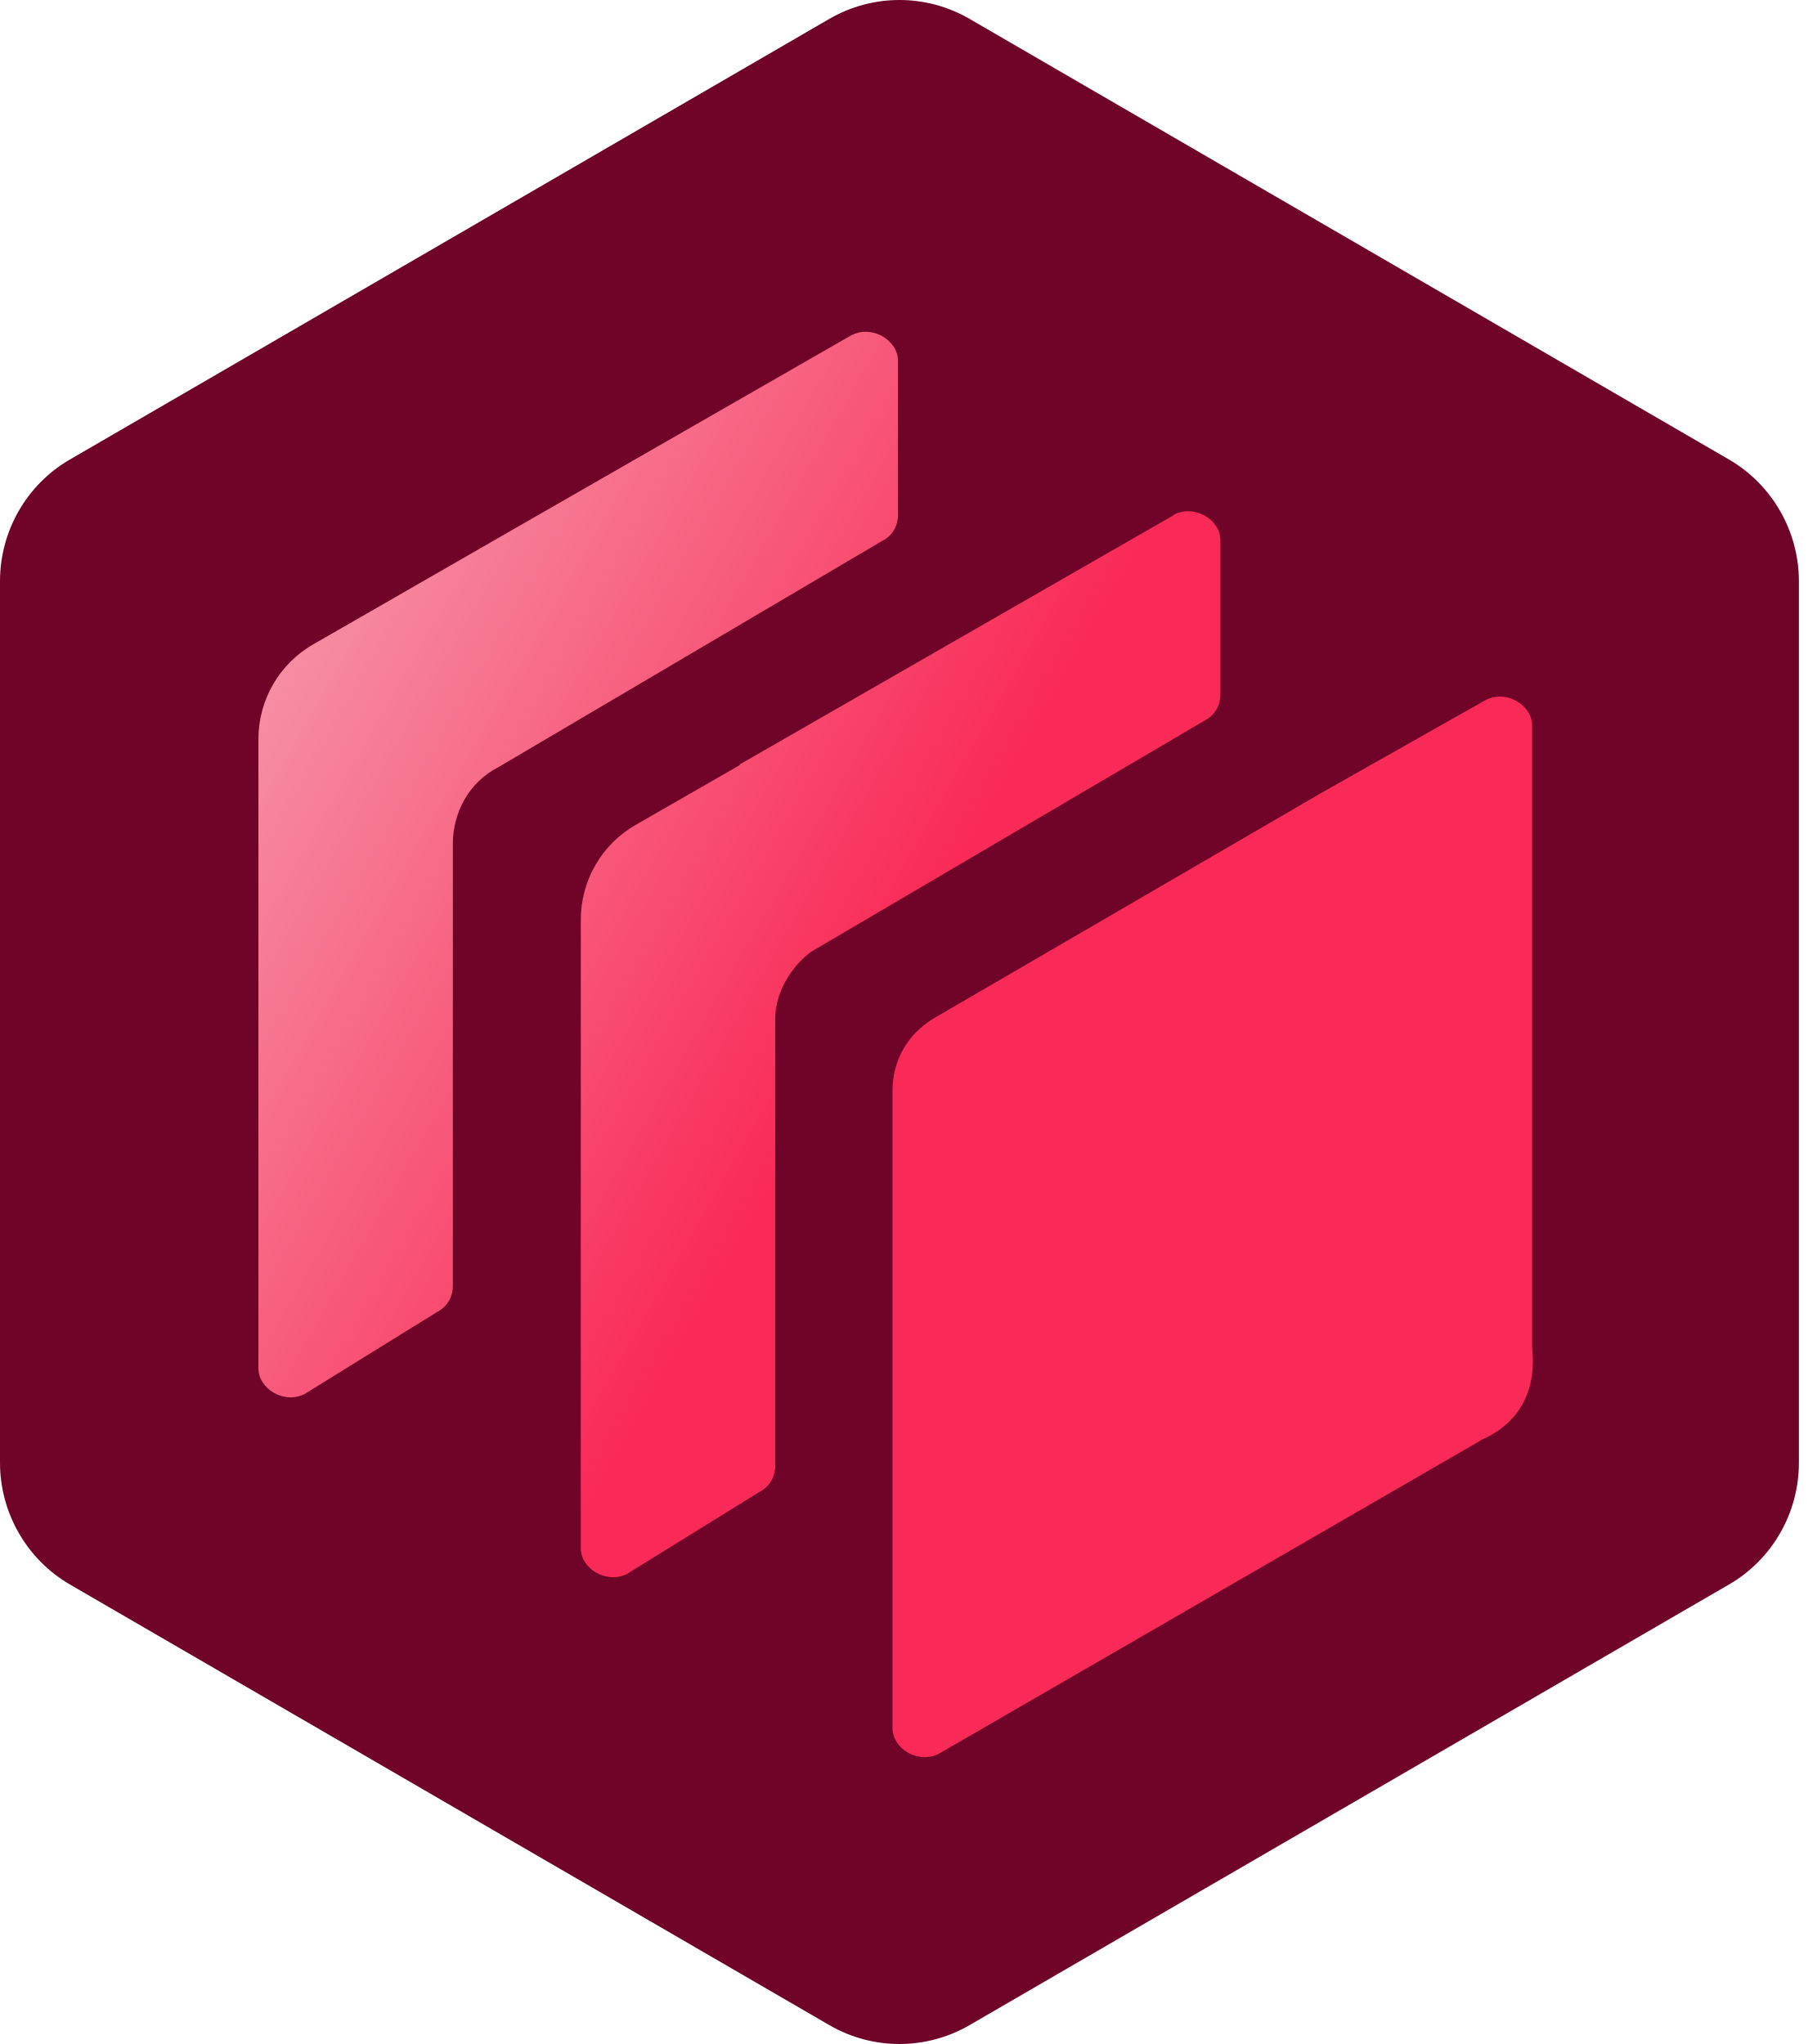
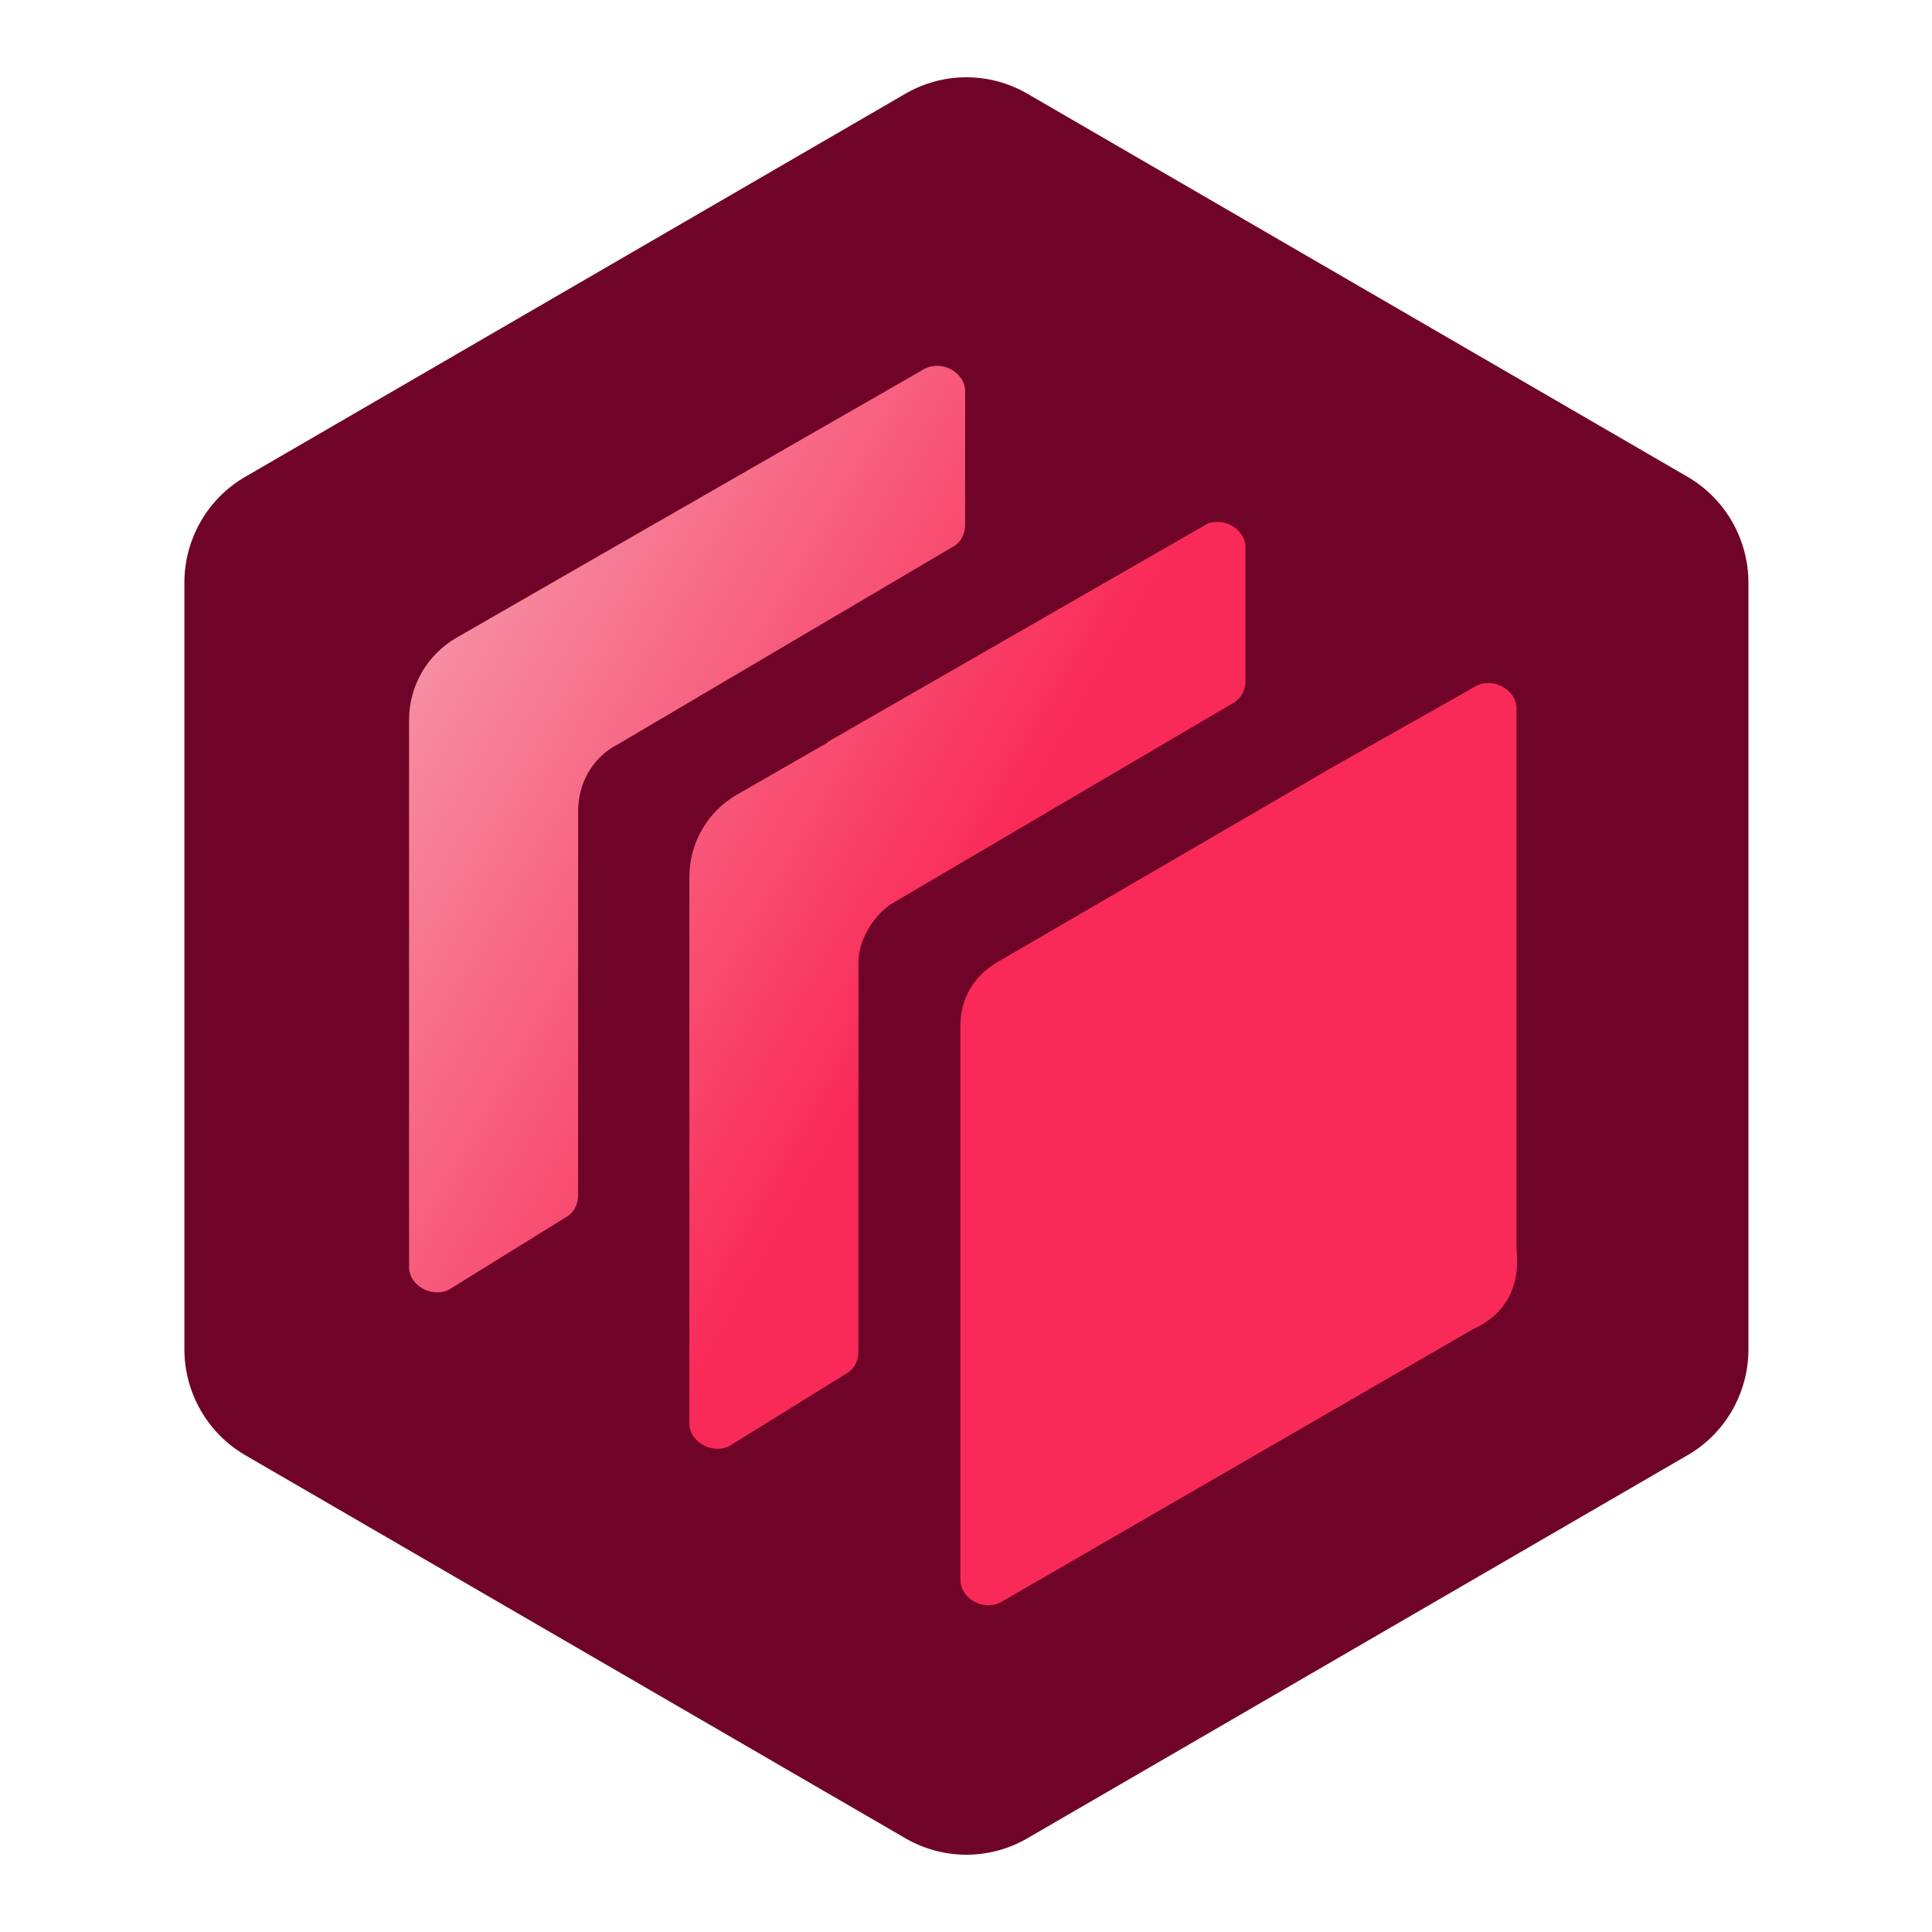
- <svg xmlns="http://www.w3.org/2000/svg" width="1698" height="1920" viewBox="0 0 1698 1920" fill="none">
+ <svg xmlns="http://www.w3.org/2000/svg" width="48" height="48" viewBox="-199.166 -83.478 2086.957 2086.957" fill="none">
  <path d="M779.015 17.669L65.628 431.652C24.93 455.21 0 498.9 0 546.017V1373.98C0 1421.1 25.143 1464.79 65.628 1488.35L779.015 1902.33C819.714 1925.89 869.787 1925.89 910.485 1902.33L1623.87 1488.35C1664.57 1464.79 1689.5 1421.1 1689.5 1373.98V546.017C1689.5 498.9 1664.36 455.21 1623.87 431.652L910.485 17.669C869.787 -5.89 819.714 -5.89 779.015 17.669Z" fill="#700428" />
  <path d="M1390.77 1352.99L881.516 1647.47C862.339 1657.11 838.261 1642.76 838.261 1623.27V1024.46C838.261 995.551 852.75 971.35 876.615 956.787L1241.83 744.334L1395.67 657.382C1414.85 647.745 1438.93 662.308 1438.93 681.583V1265.83C1443.62 1309.3 1424.44 1338.22 1390.77 1352.78V1352.99ZM799.907 314.717L483.272 496.544L294.058 605.34C262.309 623.544 242.706 657.597 242.706 694.219V1285.32C242.706 1304.59 266.784 1319.16 285.961 1309.52L410.825 1232.2C420.414 1227.28 425.315 1217.64 425.315 1208V792.736C425.315 763.823 439.804 734.911 468.57 720.347L828.886 507.895C838.474 503.183 843.375 493.331 843.375 483.694V338.917C843.375 319.642 819.297 305.079 800.12 314.717H799.907ZM1102.69 483.694L694.859 717.992V718.634L596.843 774.96C565.094 793.164 545.491 827.216 545.491 863.839V1454.29C545.491 1473.57 569.568 1488.13 588.746 1478.5L713.61 1401.18C723.199 1396.26 728.099 1386.62 728.099 1376.98V956.787C728.099 932.586 742.589 908.385 761.766 894.036L1131.67 676.658C1141.26 671.732 1146.16 662.094 1146.16 652.457V507.466C1146.16 488.191 1122.08 473.628 1102.9 483.266L1102.69 483.694Z" fill="url(#paint0_linear_1957_76359)" />
  <defs>
    <linearGradient id="paint0_linear_1957_76359" x1="3.974" y1="842.666" x2="1308.64" y2="1592.09" gradientUnits="userSpaceOnUse">
      <stop stop-color="#F5A0B0" />
      <stop offset="0.505" stop-color="#F92A57" />
    </linearGradient>
  </defs>
</svg>
